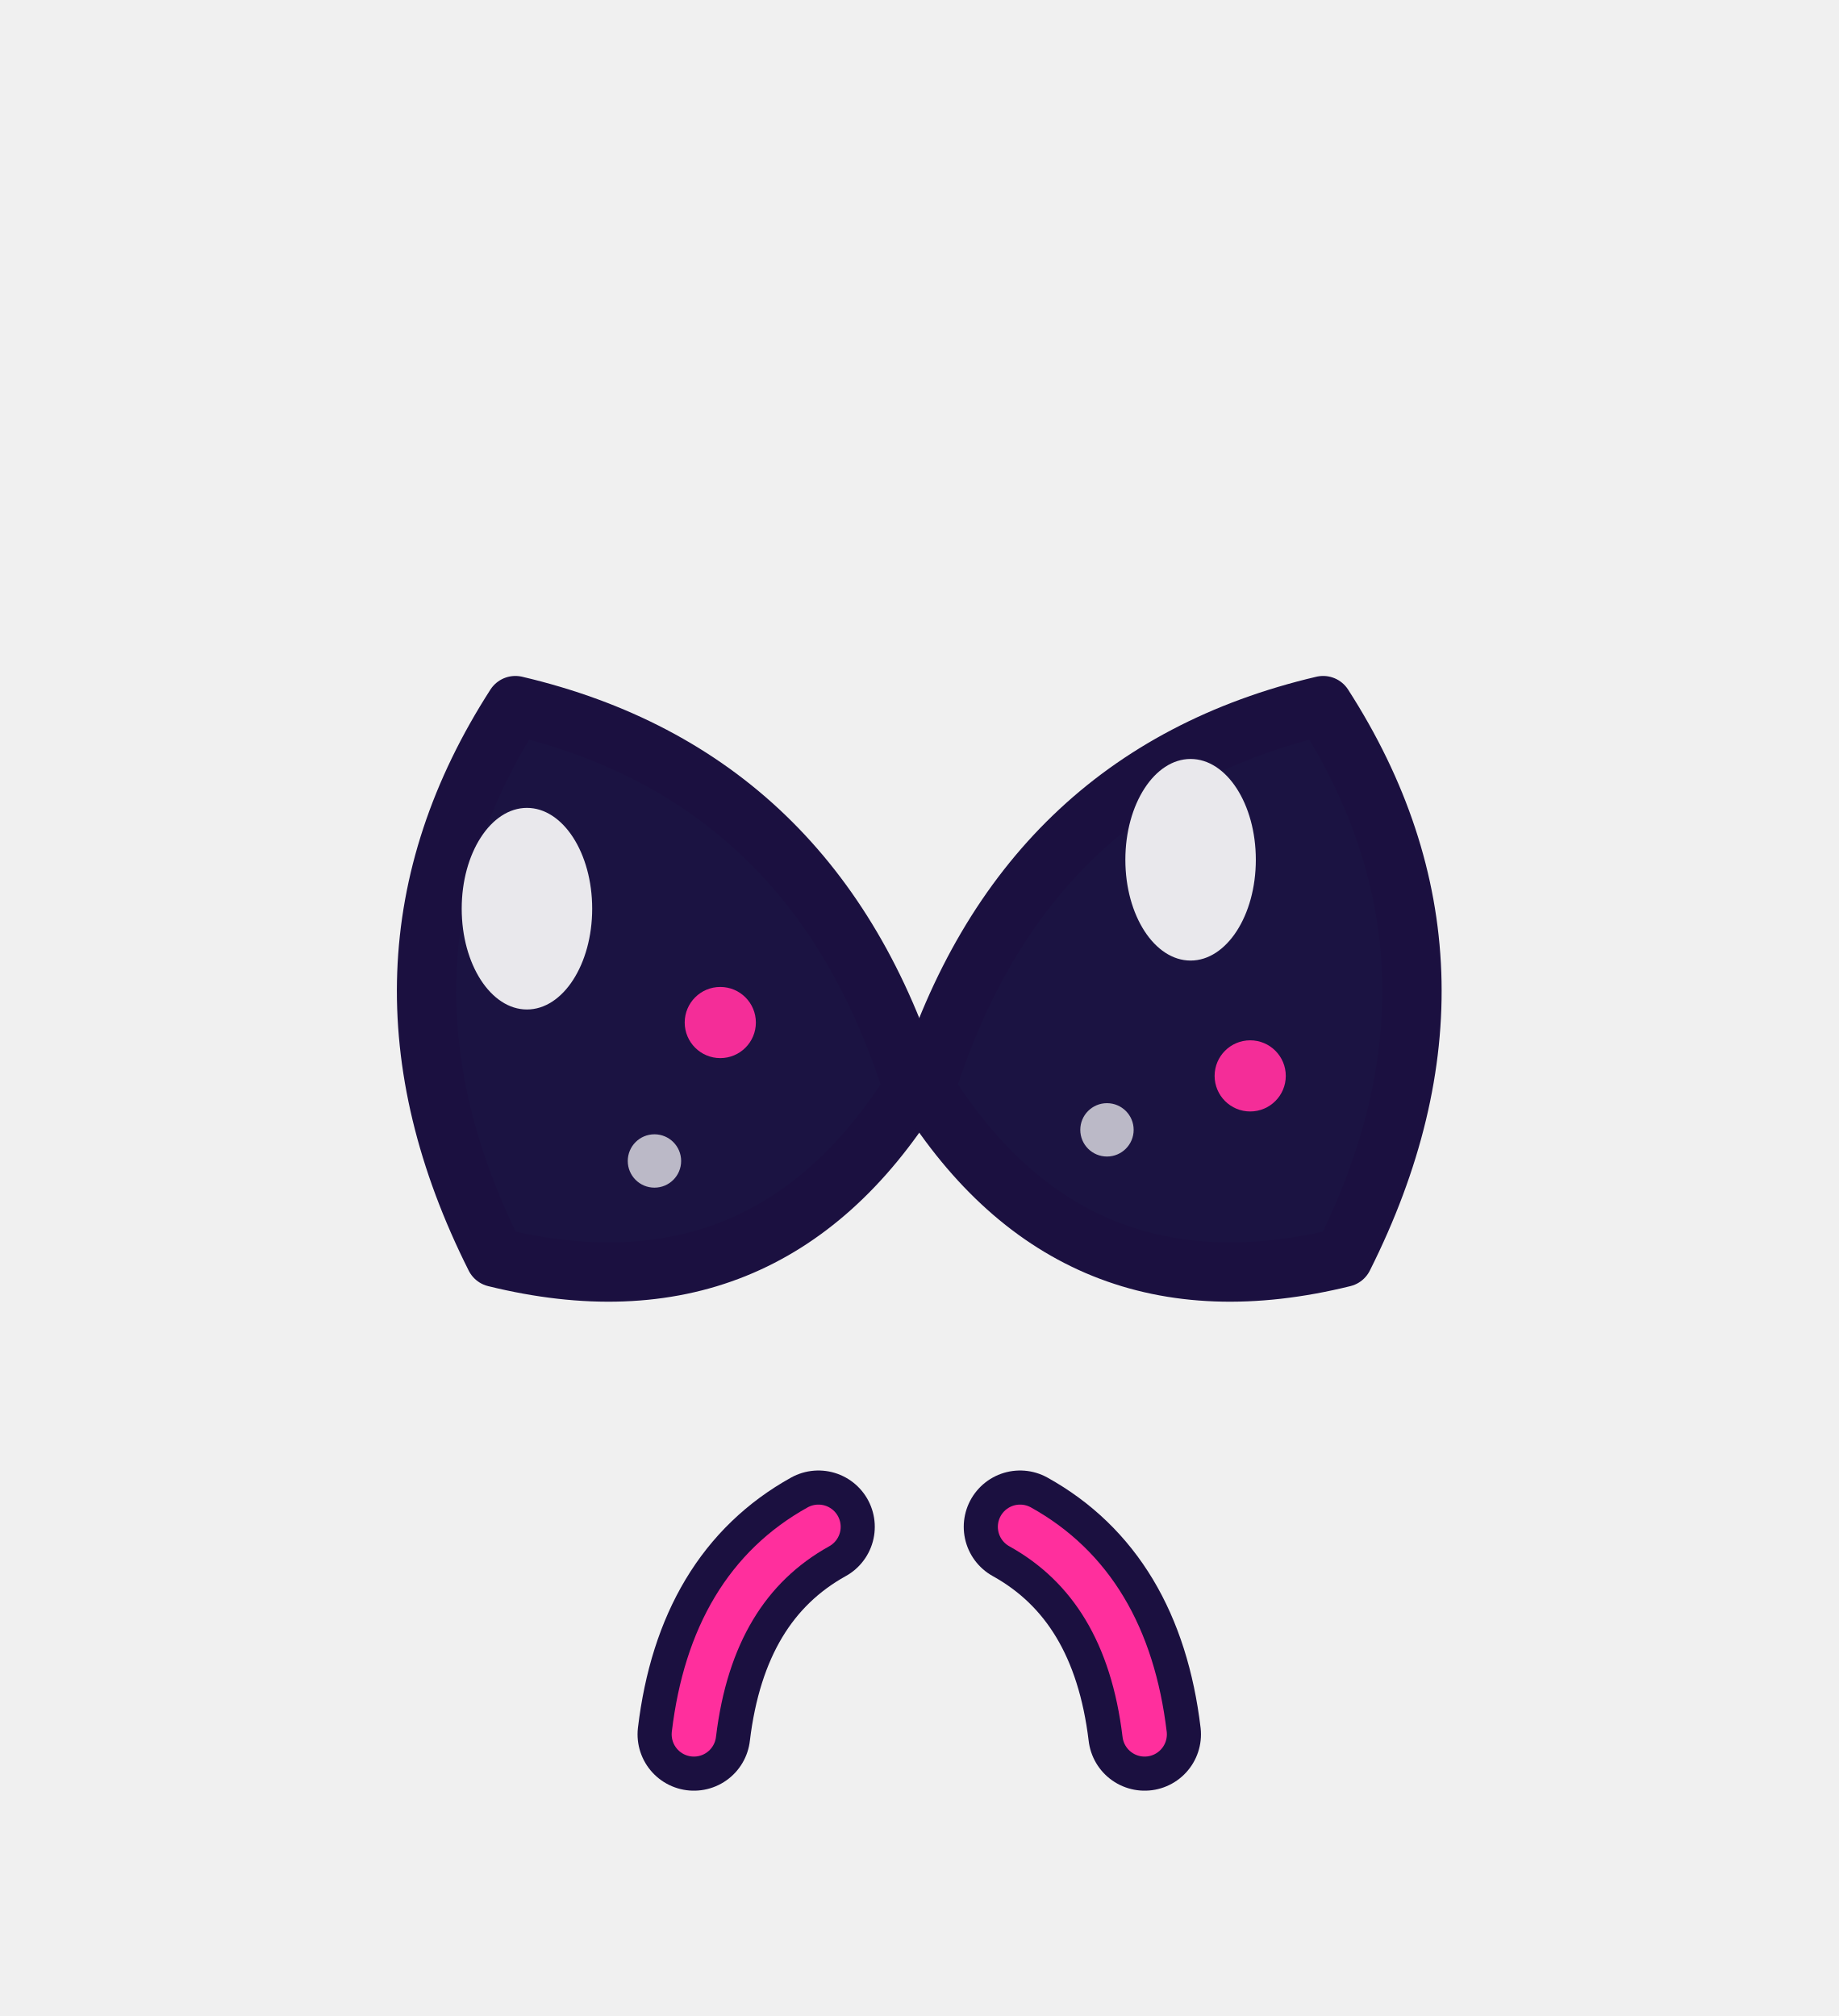
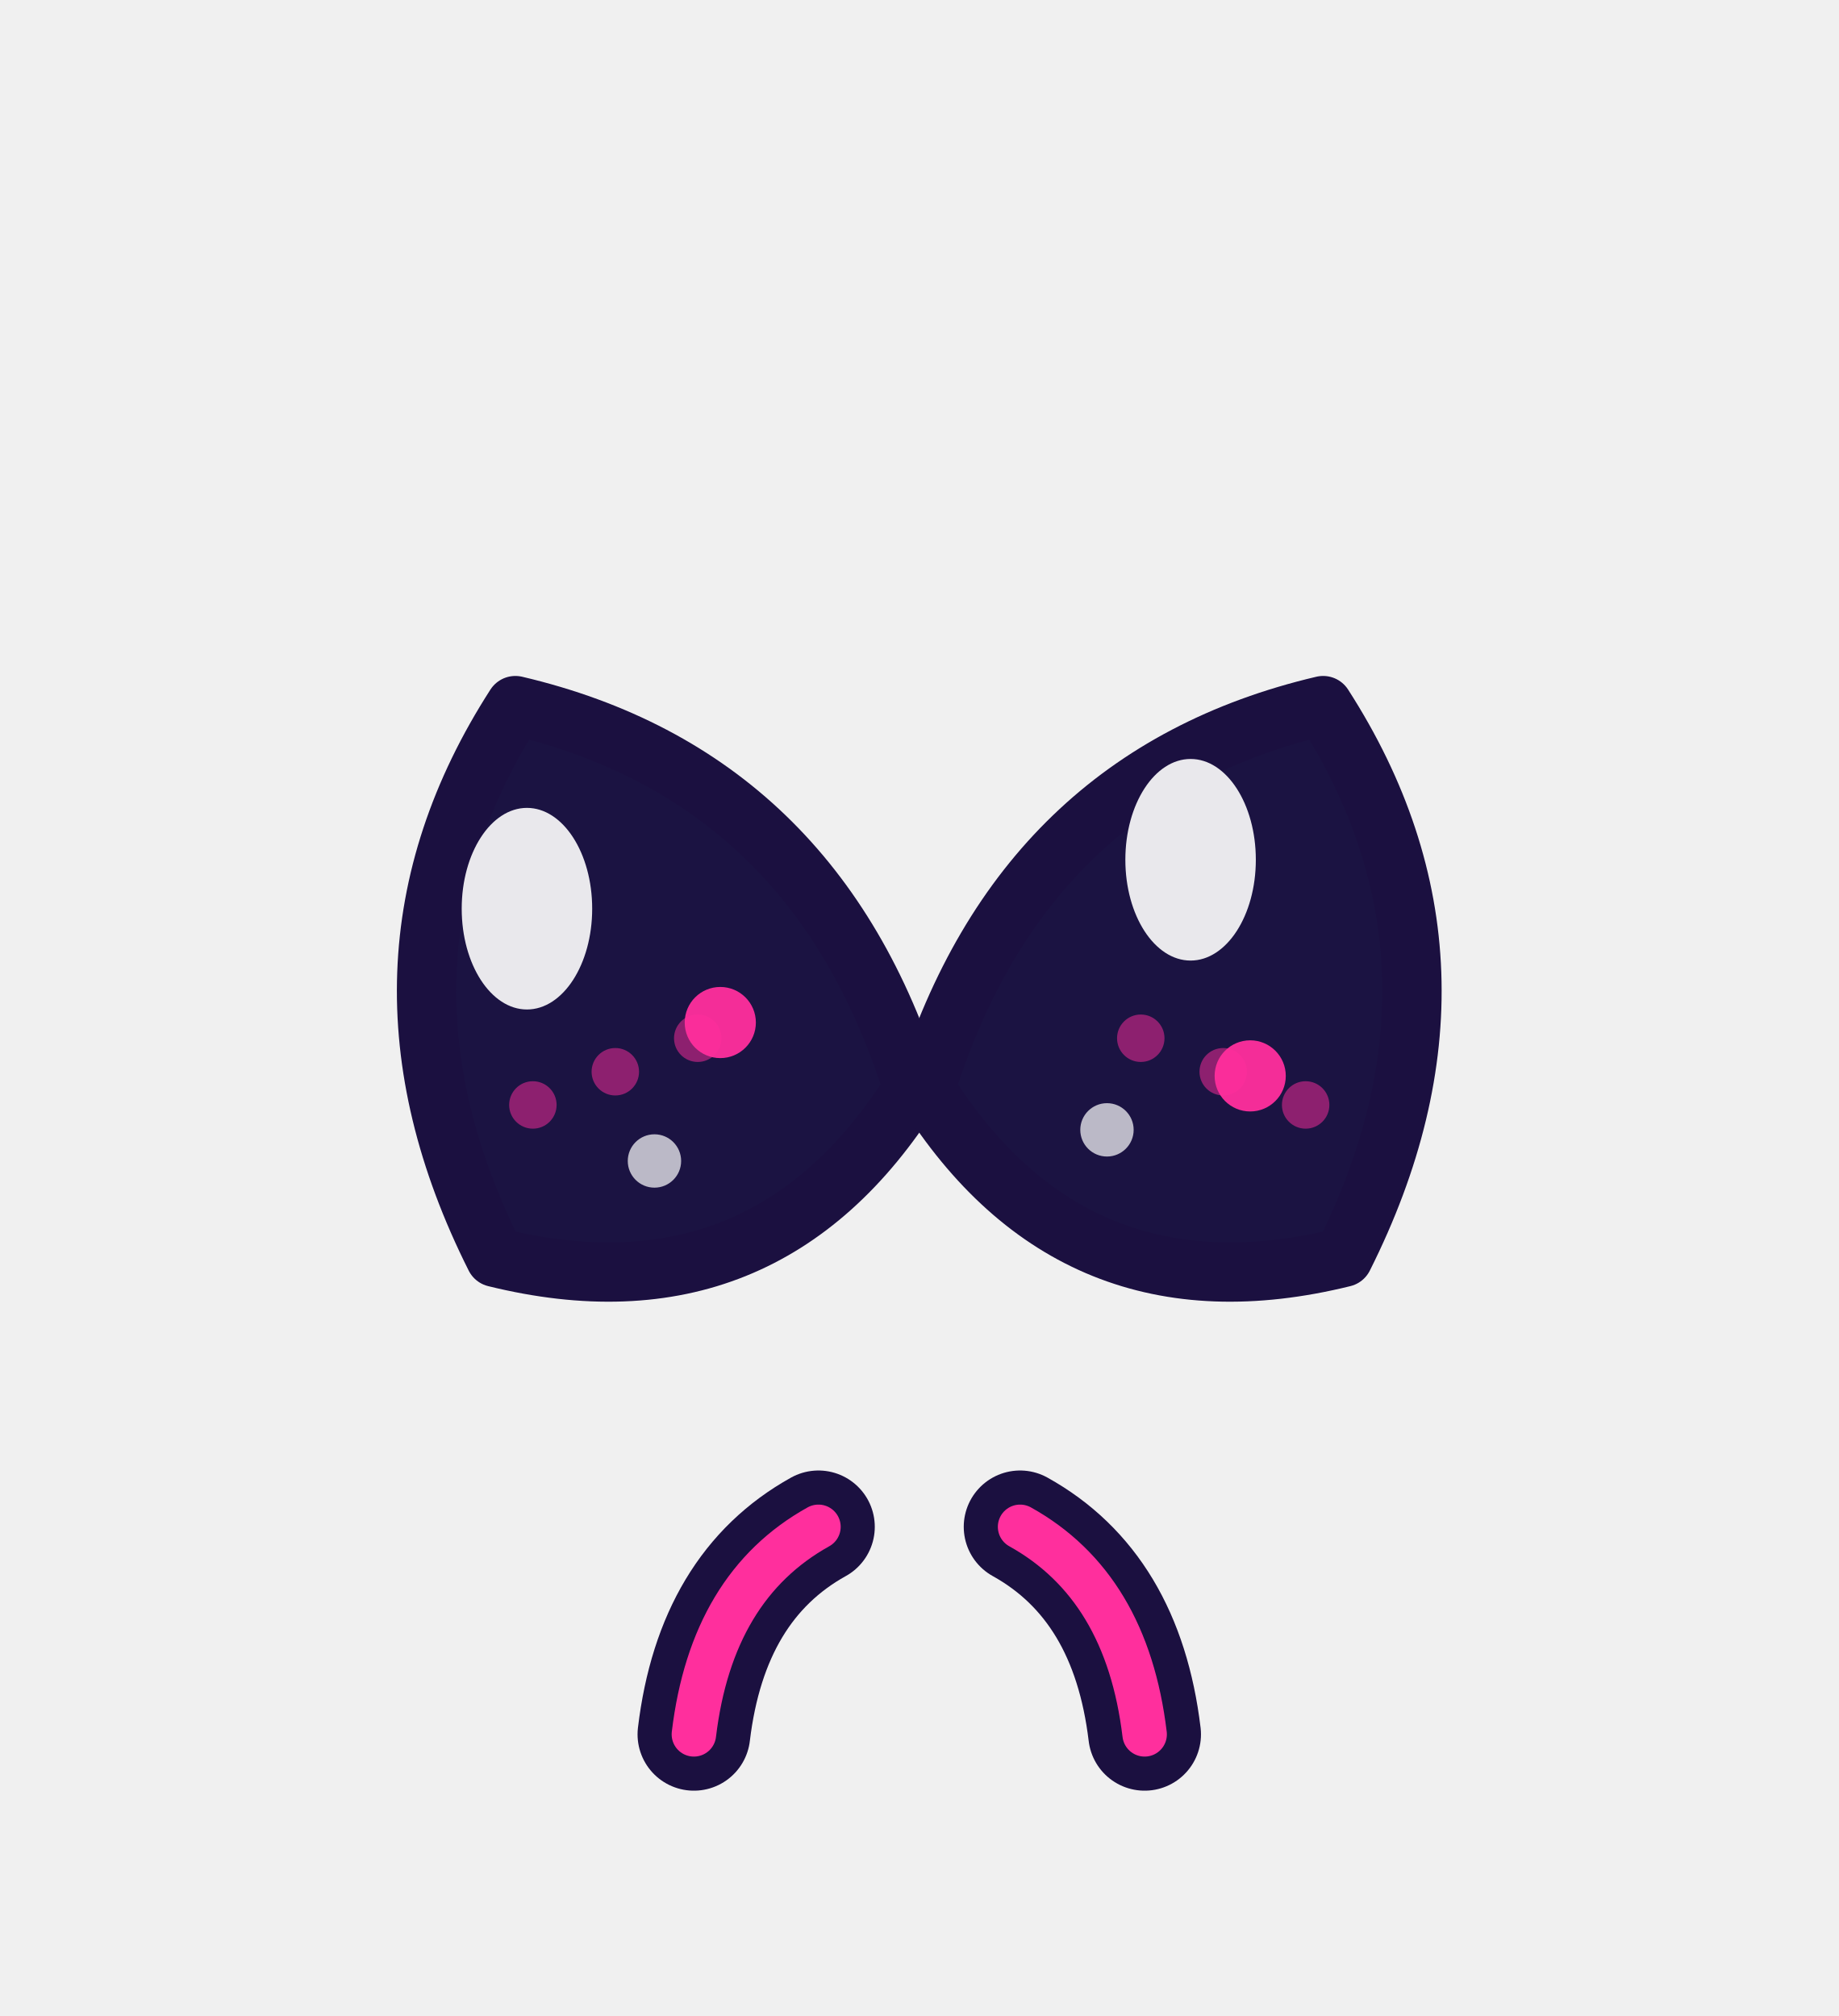
<svg xmlns="http://www.w3.org/2000/svg" width="124" height="136" viewBox="-31 -270 62 68">
  <path d="M-13.62 -246.2 Q-3.49 -243.82 -0.21 -233.28 Q-5.19 -225.34 -14.3 -227.59 Q-19.25 -237.45 -13.62 -246.2 Z" fill="#1b1342" stroke="#1b1040" stroke-width="2" stroke-linejoin="round" stroke-linecap="round" />
-   <path d="M-13.62 -246.2 Q-3.49 -243.82 -0.21 -233.28 Q-5.19 -225.34 -14.3 -227.59 Q-19.25 -237.45 -13.62 -246.2 Z" fill="#19d2ff" fill-opacity="0" />
  <ellipse cx="-13.23" cy="-239.35" rx="2.2" ry="3.4" fill="#ffffff" fill-opacity="0.9" />
  <circle cx="-6.71" cy="-235.51" r="1.2" fill="#ff2f9d" fill-opacity="0.95" />
  <circle cx="-8.93" cy="-230.84" r="0.9" fill="#ffffff" fill-opacity="0.7" />
+   <circle cx="-13.03" cy="-232.73" r="0.8" fill="#ff2f9d" fill-opacity="0.5" />
+   <circle cx="-10.25" cy="-233.85" r="0.8" fill="#ff2f9d" fill-opacity="0.5" />
+   <circle cx="-7.47" cy="-234.98" r="0.8" fill="#ff2f9d" fill-opacity="0.5" />
  <path d="M13.62 -246.2 Q19.25 -237.45 14.3 -227.59 Q5.19 -225.34 0.21 -233.28 Q3.49 -243.82 13.62 -246.2 Z" fill="#1b1342" stroke="#1b1040" stroke-width="2" stroke-linejoin="round" stroke-linecap="round" />
-   <path d="M13.62 -246.2 Q19.25 -237.45 14.3 -227.59 Q5.19 -225.34 0.21 -233.28 Q3.49 -243.82 13.62 -246.2 Z" fill="#19d2ff" fill-opacity="0" />
  <ellipse cx="9.15" cy="-241" rx="2.2" ry="3.4" fill="#ffffff" fill-opacity="0.9" />
  <circle cx="11.16" cy="-233.71" r="1.2" fill="#ff2f9d" fill-opacity="0.95" />
  <circle cx="6.33" cy="-231.89" r="0.9" fill="#ffffff" fill-opacity="0.7" />
+   <circle cx="7.47" cy="-234.98" r="0.8" fill="#ff2f9d" fill-opacity="0.5" />
+   <circle cx="10.25" cy="-233.85" r="0.8" fill="#ff2f9d" fill-opacity="0.5" />
+   <circle cx="13.03" cy="-232.73" r="0.8" fill="#ff2f9d" fill-opacity="0.5" />
  <path d="M-3.4 -218.5 Q-7 -216.5 -7.6 -211.5" fill="none" stroke="#1b1040" stroke-width="3.8" stroke-linejoin="round" stroke-linecap="round" />
  <path d="M-3.4 -218.5 Q-7 -216.5 -7.6 -211.5" fill="none" stroke="#ff2f9d" stroke-width="1.5" stroke-linejoin="round" stroke-linecap="round" />
  <path d="M3.4 -218.5 Q7 -216.5 7.6 -211.5" fill="none" stroke="#1b1040" stroke-width="3.8" stroke-linejoin="round" stroke-linecap="round" />
  <path d="M3.4 -218.5 Q7 -216.5 7.6 -211.5" fill="none" stroke="#ff2f9d" stroke-width="1.5" stroke-linejoin="round" stroke-linecap="round" />
</svg>
